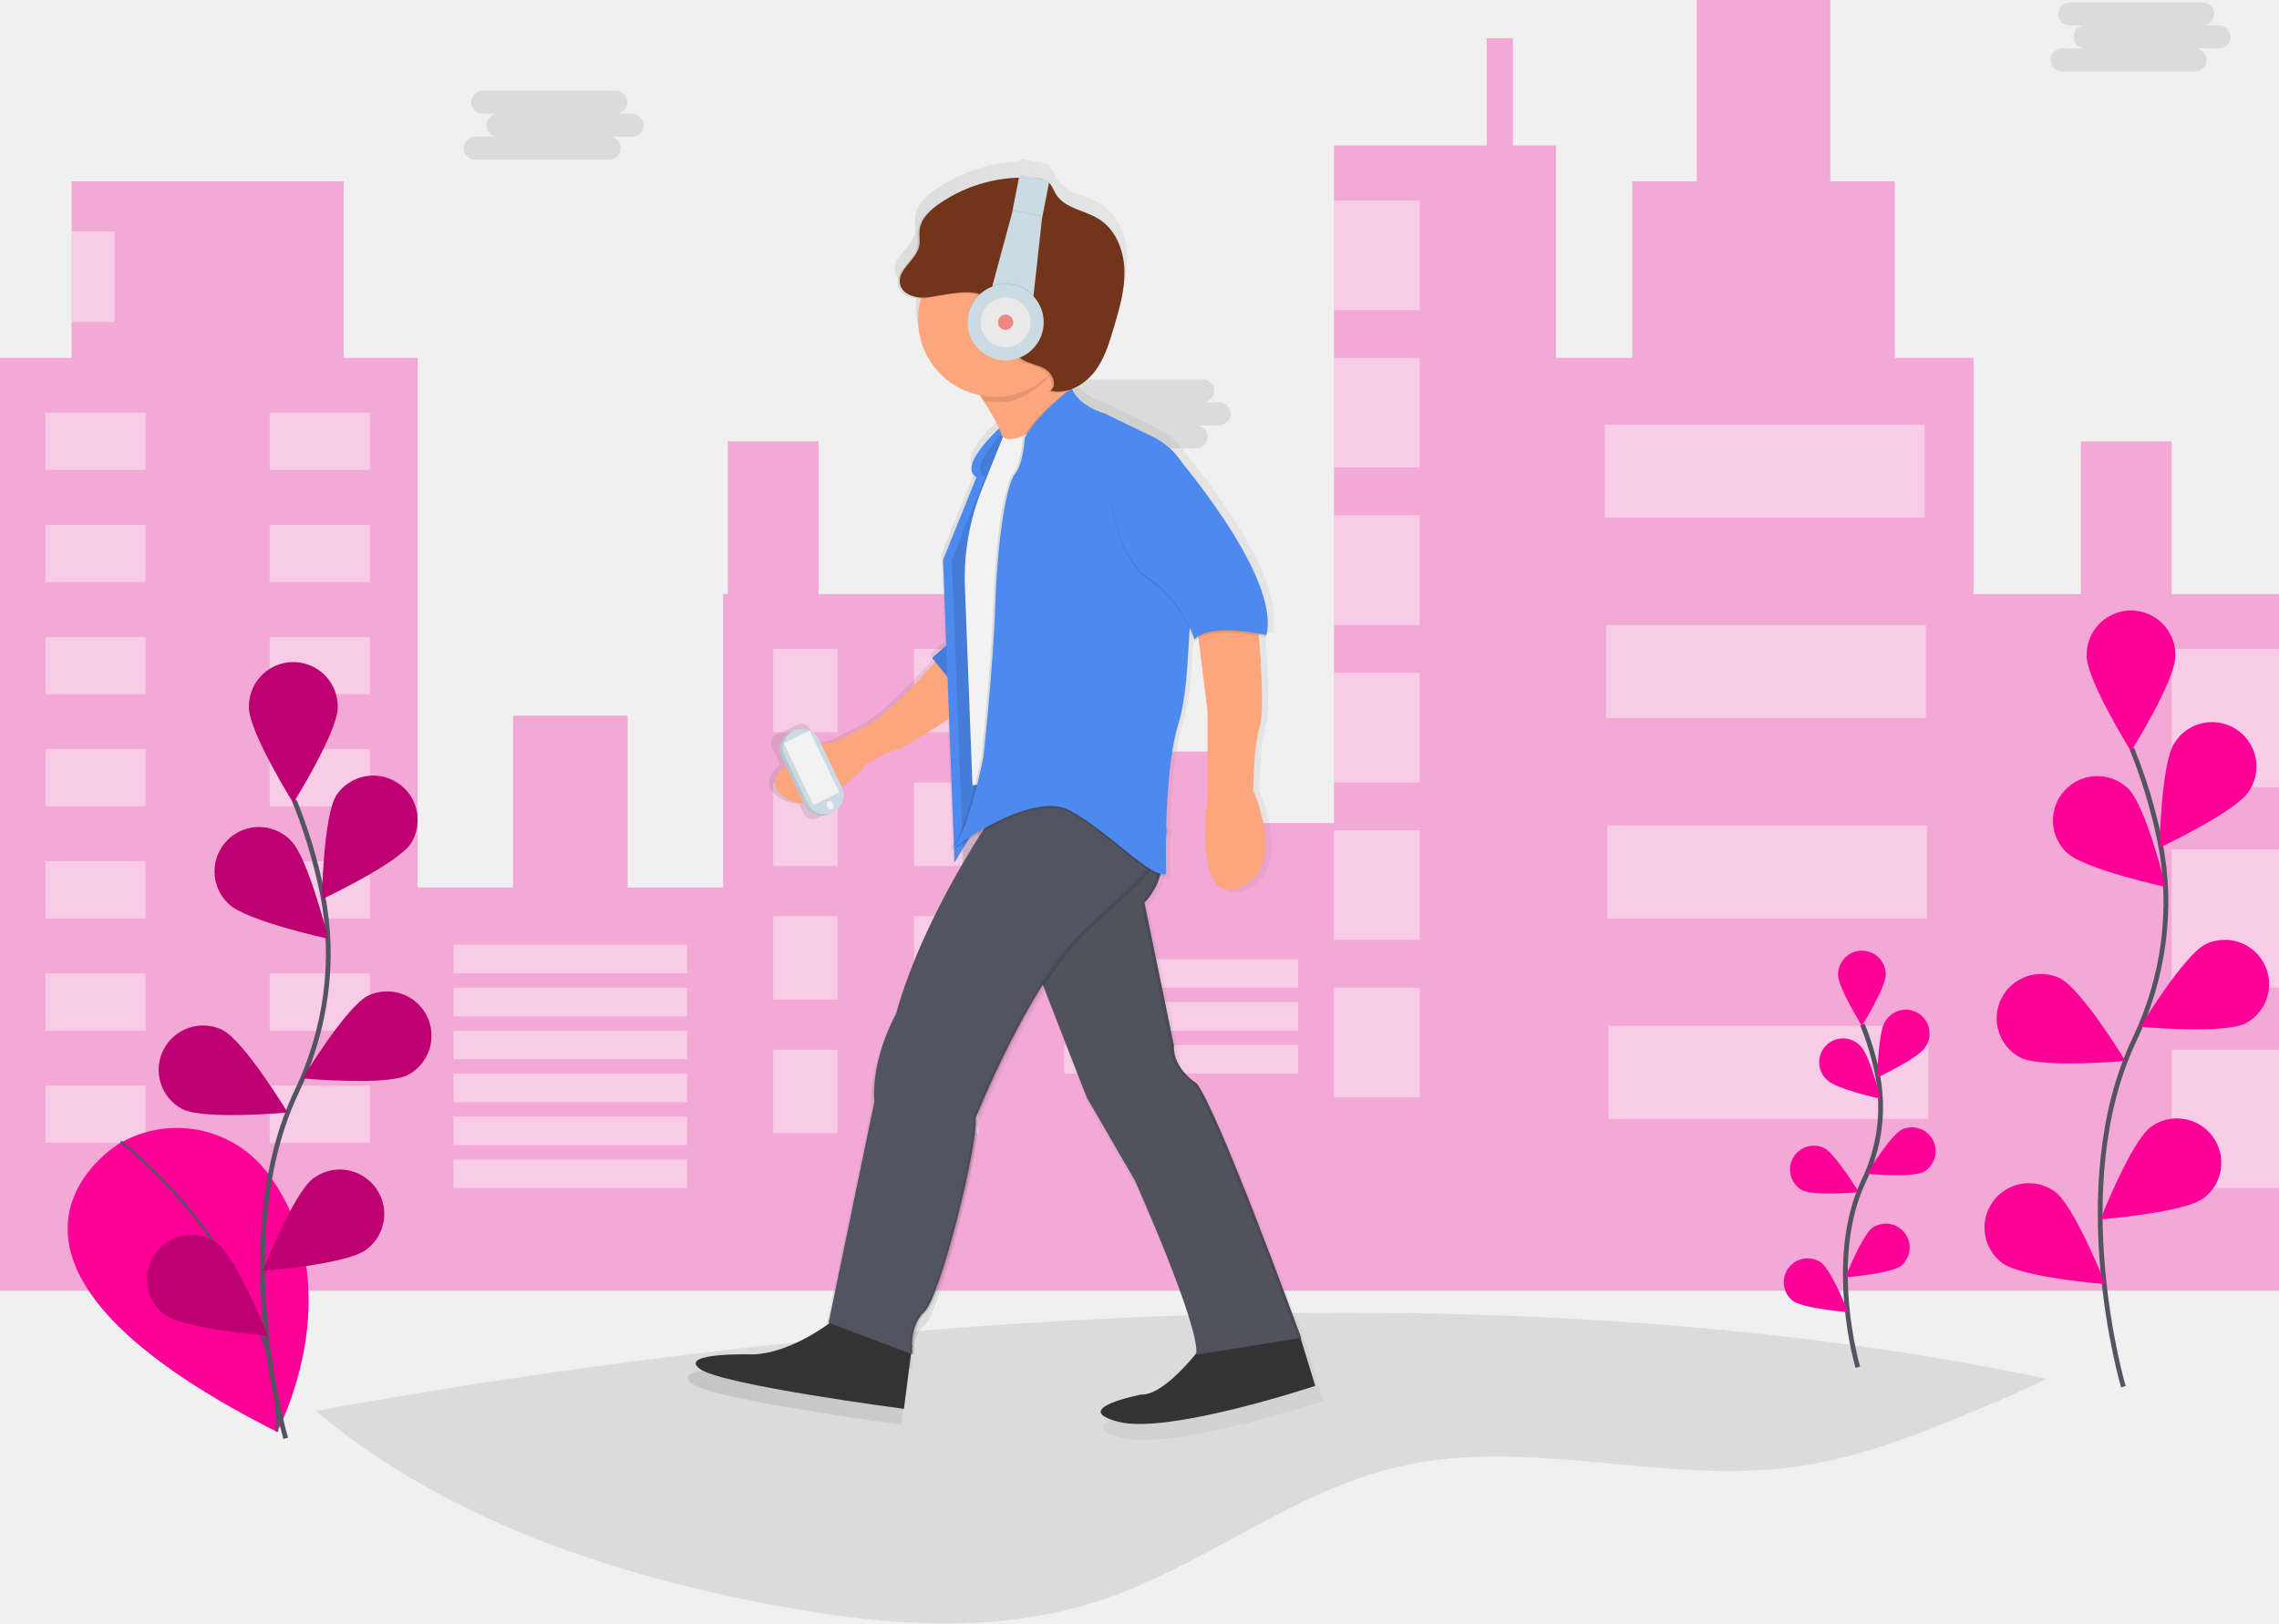
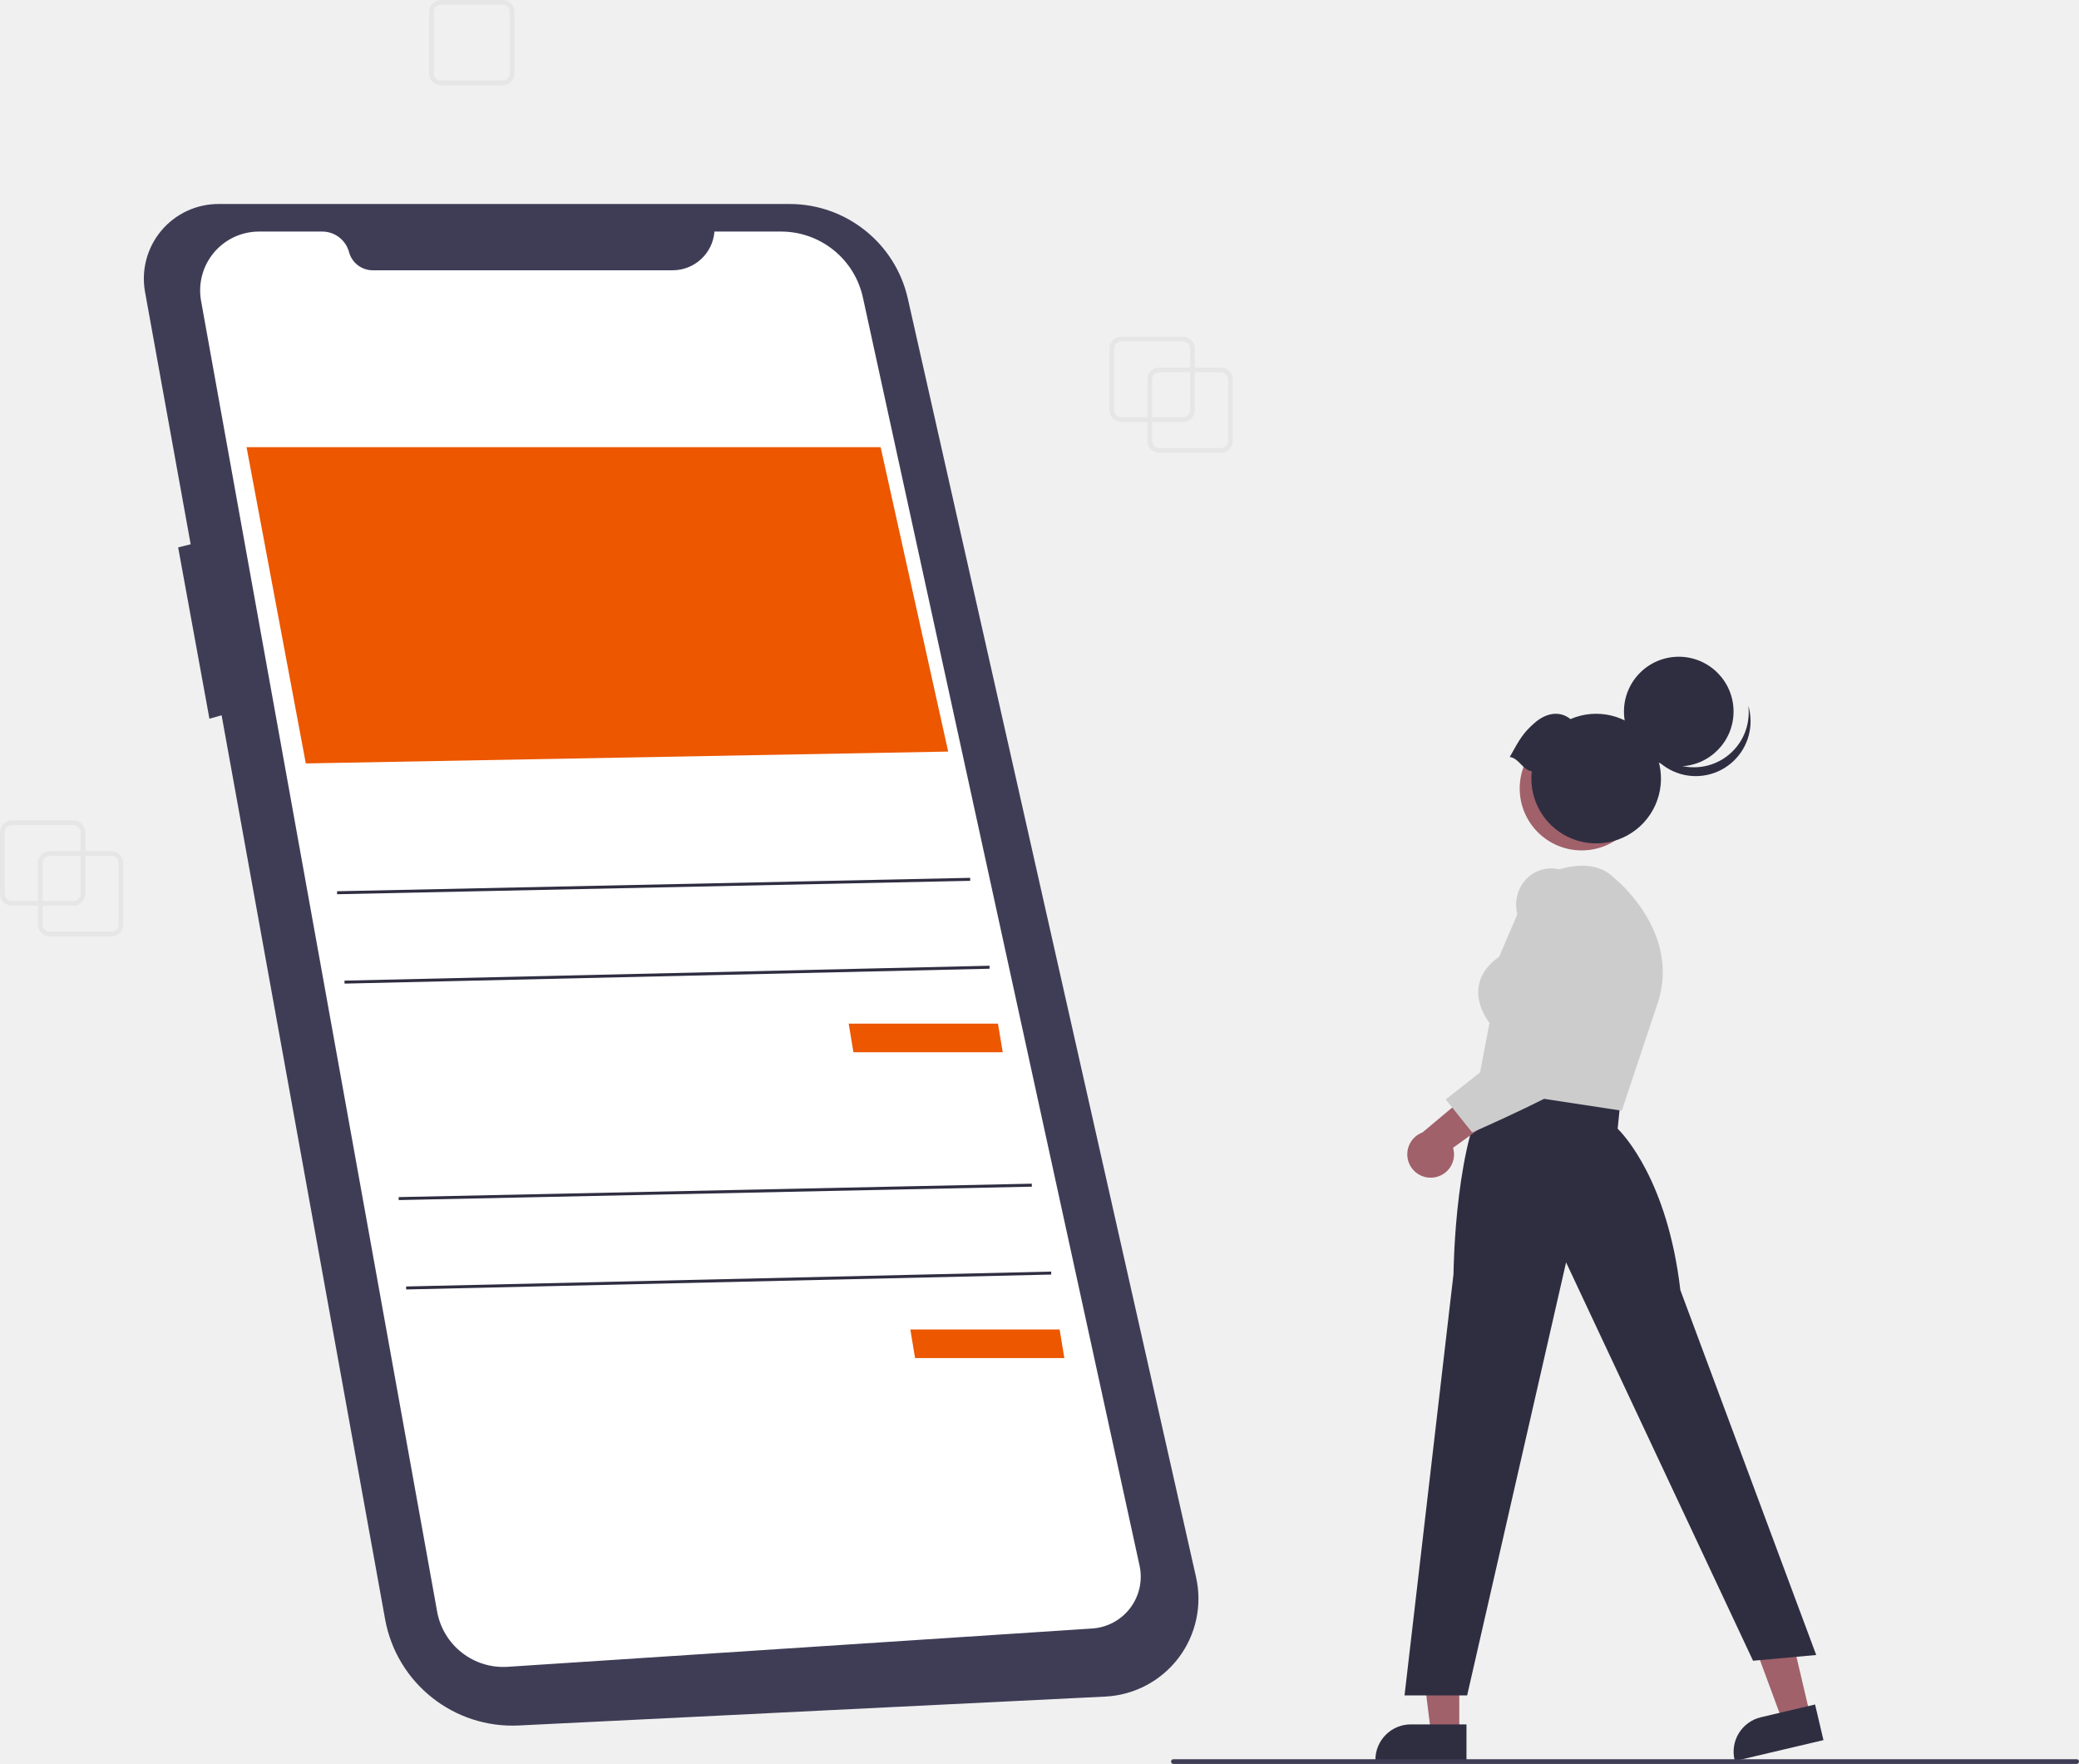
- <svg xmlns="http://www.w3.org/2000/svg" xmlns:xlink="http://www.w3.org/1999/xlink" id="a1e1094a-0c8c-49ef-9e46-7b691cb0c375" data-name="Layer 1" width="955" height="680.5" viewBox="0 0 955 680.5">
-   <defs>
-     <linearGradient id="24f03e8c-5c7e-4fae-8483-b5d808403054" x1="410.65" y1="444.9" x2="677" y2="444.9" gradientUnits="userSpaceOnUse">
-       <stop offset="0" stop-color="gray" stop-opacity="0.25" />
-       <stop offset="0.54" stop-color="gray" stop-opacity="0.12" />
-       <stop offset="1" stop-color="gray" stop-opacity="0.1" />
-     </linearGradient>
-     <linearGradient id="00c9c3cb-352a-4ad1-9ec3-c89fe8d1d33c" x1="518.88" y1="466.38" x2="520.07" y2="466.38" xlink:href="#24f03e8c-5c7e-4fae-8483-b5d808403054" />
-     <linearGradient id="120917fe-dde0-4ef5-b791-4b8cdc7eaea0" x1="519.81" y1="467.31" x2="521.01" y2="467.31" xlink:href="#24f03e8c-5c7e-4fae-8483-b5d808403054" />
-     <linearGradient id="d6588c0b-28b1-4044-81f0-862b52dadcf0" x1="519.81" y1="466.38" x2="521.01" y2="466.38" xlink:href="#24f03e8c-5c7e-4fae-8483-b5d808403054" />
-   </defs>
-   <path d="M-10.73,747.34" transform="translate(-122.5 -109.75)" fill="none" stroke="#535461" stroke-miterlimit="10" stroke-width="2" />
-   <path d="M980.07,687.7c-7.12,3.67-14.58,6.84-21.94,10-27.19,11.48-54.79,23.06-84,27C819.27,732,762.66,712,708.76,724.48c-45.15,10.42-82.49,42.35-126.6,56.57-20.51,6.61-41.85,9.2-63.38,9.2H516q-4-.05-7.94-.2c-21.83-.82-43.75-4.05-65.15-8.18-67.57-13-136.34-36.83-188-80.7C405.33,673.69,715.18,631.51,980.07,687.7Z" transform="translate(-122.5 -109.75)" fill="#252223" opacity="0.1" />
-   <polygon points="910 249 910 185 872 185 872 249 827 249 827 150 794 150 794 76 767 76 767 0 711 0 711 76 684 76 684 150 652 150 652 61 634 61 634 16 623 16 623 61 559 61 559 345 510 345 510 315 480 315 480 345 431 345 431 249 343 249 343 185 305 185 305 249 303 249 303 372 263 372 263 300 215 300 215 372 175 372 175 150 144 150 144 76 30 76 30 150 0 150 0 541 175 541 303 541 431 541 559 541 652 541 827 541 955 541 955 249 910 249" fill="#fc0097" opacity="0.3" />
-   <rect x="19" y="173" width="42" height="24" fill="#fff" opacity="0.4" />
-   <rect x="235.5" y="282.75" width="42" height="24" transform="translate(390.5 479.75) rotate(-180)" fill="#fff" opacity="0.4" />
-   <rect x="19" y="220" width="42" height="24" fill="#fff" opacity="0.4" />
-   <rect x="235.5" y="329.75" width="42" height="24" transform="translate(390.5 573.75) rotate(-180)" fill="#fff" opacity="0.4" />
-   <rect x="19" y="267" width="42" height="24" fill="#fff" opacity="0.4" />
-   <rect x="235.5" y="376.75" width="42" height="24" transform="translate(390.5 667.75) rotate(-180)" fill="#fff" opacity="0.4" />
-   <rect x="19" y="314" width="42" height="24" fill="#fff" opacity="0.4" />
-   <rect x="235.5" y="423.75" width="42" height="24" transform="translate(390.5 761.75) rotate(-180)" fill="#fff" opacity="0.4" />
-   <rect x="19" y="361" width="42" height="24" fill="#fff" opacity="0.4" />
-   <rect x="235.5" y="470.75" width="42" height="24" transform="translate(390.5 855.75) rotate(-180)" fill="#fff" opacity="0.4" />
-   <rect x="19" y="408" width="42" height="24" fill="#fff" opacity="0.4" />
-   <rect x="235.5" y="517.75" width="42" height="24" transform="translate(390.5 949.75) rotate(-180)" fill="#fff" opacity="0.4" />
-   <rect x="19" y="455" width="42" height="24" fill="#fff" opacity="0.4" />
-   <rect x="235.5" y="564.75" width="42" height="24" transform="translate(390.5 1043.75) rotate(-180)" fill="#fff" opacity="0.4" />
-   <rect x="190" y="396" width="98" height="12" fill="#fff" opacity="0.4" />
-   <rect x="190" y="414" width="98" height="12" fill="#fff" opacity="0.4" />
-   <rect x="190" y="432" width="98" height="12" fill="#fff" opacity="0.4" />
-   <rect x="446" y="402" width="98" height="12" fill="#fff" opacity="0.4" />
-   <rect x="446" y="420" width="98" height="12" fill="#fff" opacity="0.4" />
-   <rect x="446" y="438" width="98" height="12" fill="#fff" opacity="0.4" />
-   <rect x="190" y="450" width="98" height="12" fill="#fff" opacity="0.4" />
-   <rect x="190" y="468" width="98" height="12" fill="#fff" opacity="0.4" />
-   <rect x="190" y="486" width="98" height="12" fill="#fff" opacity="0.4" />
-   <rect x="324" y="272" width="27" height="35" fill="#fff" opacity="0.4" />
-   <rect x="505.5" y="381.75" width="27" height="35" transform="translate(915.5 688.75) rotate(-180)" fill="#fff" opacity="0.4" />
-   <rect x="324" y="328" width="27" height="35" fill="#fff" opacity="0.4" />
-   <rect x="505.5" y="437.75" width="27" height="35" transform="translate(915.5 800.75) rotate(-180)" fill="#fff" opacity="0.4" />
-   <rect x="324" y="384" width="27" height="35" fill="#fff" opacity="0.4" />
-   <rect x="505.5" y="493.75" width="27" height="35" transform="translate(915.5 912.75) rotate(-180)" fill="#fff" opacity="0.4" />
-   <rect x="324" y="440" width="27" height="35" fill="#fff" opacity="0.4" />
-   <rect x="505.5" y="549.75" width="27" height="35" transform="translate(915.5 1024.75) rotate(-180)" fill="#fff" opacity="0.4" />
-   <rect x="559" y="84" width="36" height="46" fill="#fff" opacity="0.4" />
-   <rect x="559" y="150" width="36" height="46" fill="#fff" opacity="0.4" />
-   <rect x="559" y="216" width="36" height="46" fill="#fff" opacity="0.4" />
-   <rect x="559" y="282" width="36" height="46" fill="#fff" opacity="0.4" />
-   <rect x="559" y="348" width="36" height="46" fill="#fff" opacity="0.4" />
-   <rect x="559" y="414" width="36" height="46" fill="#fff" opacity="0.4" />
-   <rect x="672.5" y="178" width="134" height="39" fill="#fff" opacity="0.4" />
-   <rect x="673" y="262" width="134" height="39" fill="#fff" opacity="0.4" />
-   <rect x="673.5" y="346" width="134" height="39" fill="#fff" opacity="0.4" />
-   <rect x="674" y="430" width="134" height="39" fill="#fff" opacity="0.4" />
-   <rect x="30" y="97" width="18" height="38" fill="#fff" opacity="0.4" />
-   <rect x="910" y="272" width="45" height="58" fill="#fff" opacity="0.4" />
-   <rect x="910" y="356" width="45" height="58" fill="#fff" opacity="0.4" />
-   <rect x="910" y="440" width="45" height="58" fill="#fff" opacity="0.4" />
-   <path d="M172.17,589.3S93.44,636.8,238.57,709.93c0,0,32-59.36-3.38-107.76a47.66,47.66,0,0,0-61.83-13.55Z" transform="translate(-122.5 -109.75)" fill="#fc0097" />
-   <path d="M173.08,588.3s67.37,51.55,65.49,121.63" transform="translate(-122.5 -109.75)" fill="none" stroke="#535461" stroke-miterlimit="10" />
-   <path d="M242.23,712.63s-24.67-83.76,4.63-145.41c12.3-25.87,16.38-54.92,10.7-83a222.5,222.5,0,0,0-11.75-39" transform="translate(-122.5 -109.75)" fill="none" stroke="#535461" stroke-miterlimit="10" stroke-width="2" />
-   <path d="M264,406.31c0,10.27-18.59,40-18.59,40s-18.59-29.77-18.59-40a18.59,18.59,0,1,1,37.17,0Z" transform="translate(-122.5 -109.75)" fill="#fc0097" />
-   <path d="M294.76,463.17c-5.58,8.62-37.36,23.5-37.36,23.5s.58-35.09,6.16-43.71a18.59,18.59,0,0,1,31.2,20.2Z" transform="translate(-122.5 -109.75)" fill="#fc0097" />
-   <path d="M293.41,560.34c-9.17,4.62-44.11,1.43-44.11,1.43s18.21-30,27.38-34.62a18.59,18.59,0,0,1,16.74,33.19Z" transform="translate(-122.5 -109.75)" fill="#fc0097" />
-   <path d="M275.84,633.63c-8.25,6.1-43.24,8.86-43.24,8.86s12.88-32.64,21.13-38.75a18.59,18.59,0,1,1,22.11,29.89Z" transform="translate(-122.5 -109.75)" fill="#fc0097" />
-   <path d="M218.37,488.66c7.36,7.15,41.67,14.56,41.67,14.56s-8.4-34.07-15.76-41.23a18.59,18.59,0,1,0-25.9,26.66Z" transform="translate(-122.5 -109.75)" fill="#fc0097" />
-   <path d="M198.91,574.63c9.17,4.62,44.11,1.43,44.11,1.43s-18.21-30-27.38-34.62a18.59,18.59,0,0,0-16.74,33.19Z" transform="translate(-122.5 -109.75)" fill="#fc0097" />
-   <path d="M191.46,660.79c8.25,6.1,43.24,8.86,43.24,8.86S221.82,637,213.56,630.9a18.59,18.59,0,0,0-22.11,29.89Z" transform="translate(-122.5 -109.75)" fill="#fc0097" />
-   <path d="M264,406.31c0,10.27-18.59,40-18.59,40s-18.59-29.77-18.59-40a18.59,18.59,0,1,1,37.17,0Z" transform="translate(-122.5 -109.75)" opacity="0.25" />
-   <path d="M294.76,463.17c-5.58,8.62-37.36,23.5-37.36,23.5s.58-35.09,6.16-43.71a18.59,18.59,0,0,1,31.2,20.2Z" transform="translate(-122.5 -109.75)" opacity="0.25" />
-   <path d="M293.41,560.34c-9.17,4.62-44.11,1.43-44.11,1.43s18.21-30,27.38-34.62a18.59,18.59,0,0,1,16.74,33.19Z" transform="translate(-122.5 -109.75)" opacity="0.25" />
-   <path d="M275.84,633.63c-8.25,6.1-43.24,8.86-43.24,8.86s12.88-32.64,21.13-38.75a18.59,18.59,0,1,1,22.11,29.89Z" transform="translate(-122.5 -109.75)" opacity="0.25" />
-   <path d="M218.37,488.66c7.36,7.15,41.67,14.56,41.67,14.56s-8.4-34.07-15.76-41.23a18.59,18.59,0,1,0-25.9,26.66Z" transform="translate(-122.5 -109.75)" opacity="0.25" />
-   <path d="M198.91,574.63c9.17,4.62,44.11,1.43,44.11,1.43s-18.21-30-27.38-34.62a18.59,18.59,0,0,0-16.74,33.19Z" transform="translate(-122.5 -109.75)" opacity="0.25" />
-   <path d="M191.46,660.79c8.25,6.1,43.24,8.86,43.24,8.86S221.82,637,213.56,630.9a18.59,18.59,0,0,0-22.11,29.89Z" transform="translate(-122.5 -109.75)" opacity="0.25" />
-   <path d="M1012.28,691s-24.67-83.76,4.63-145.41c12.3-25.87,16.38-54.92,10.7-83a222.5,222.5,0,0,0-11.75-39" transform="translate(-122.5 -109.75)" fill="none" stroke="#535461" stroke-miterlimit="10" stroke-width="2" />
-   <path d="M1034.09,384.68c0,10.27-18.59,40-18.59,40s-18.59-29.77-18.59-40a18.59,18.59,0,1,1,37.17,0Z" transform="translate(-122.5 -109.75)" fill="#fc0097" />
-   <path d="M1064.81,441.54c-5.58,8.62-37.36,23.5-37.36,23.5s.58-35.09,6.16-43.71a18.59,18.59,0,1,1,31.2,20.2Z" transform="translate(-122.5 -109.75)" fill="#fc0097" />
-   <path d="M1063.47,538.71c-9.17,4.62-44.11,1.43-44.11,1.43s18.21-30,27.38-34.62a18.59,18.59,0,0,1,16.74,33.19Z" transform="translate(-122.5 -109.75)" fill="#fc0097" />
-   <path d="M1045.9,612c-8.25,6.1-43.24,8.86-43.24,8.86s12.88-32.64,21.13-38.75A18.59,18.59,0,0,1,1045.9,612Z" transform="translate(-122.5 -109.75)" fill="#fc0097" />
-   <path d="M988.42,467c7.36,7.15,41.67,14.56,41.67,14.56s-8.4-34.07-15.76-41.23A18.59,18.59,0,0,0,988.42,467Z" transform="translate(-122.5 -109.75)" fill="#fc0097" />
-   <path d="M969,553c9.17,4.62,44.11,1.43,44.11,1.43s-18.21-30-27.38-34.62A18.59,18.59,0,0,0,969,553Z" transform="translate(-122.5 -109.75)" fill="#fc0097" />
-   <path d="M961.51,639.16c8.25,6.1,43.24,8.86,43.24,8.86s-12.88-32.64-21.13-38.75a18.59,18.59,0,0,0-22.11,29.89Z" transform="translate(-122.5 -109.75)" fill="#fc0097" />
-   <path d="M901,682.85s-13.26-45,2.49-78.14a71.09,71.09,0,0,0,5.75-44.6,119.57,119.57,0,0,0-6.31-20.93" transform="translate(-122.5 -109.75)" fill="none" stroke="#535461" stroke-miterlimit="10" stroke-width="2" />
-   <path d="M912.72,518.23c0,5.52-10,21.51-10,21.51s-10-16-10-21.51a10,10,0,0,1,20,0Z" transform="translate(-122.5 -109.75)" fill="#fc0097" />
-   <path d="M929.23,548.79c-3,4.63-20.08,12.63-20.08,12.63s.31-18.86,3.31-23.49a10,10,0,1,1,16.77,10.86Z" transform="translate(-122.5 -109.75)" fill="#fc0097" />
-   <path d="M928.51,601c-4.93,2.48-23.71.77-23.71.77s9.79-16.12,14.71-18.6a10,10,0,0,1,9,17.84Z" transform="translate(-122.5 -109.75)" fill="#fc0097" />
-   <path d="M919.06,640.39c-4.44,3.28-23.24,4.76-23.24,4.76s6.92-17.54,11.36-20.82a10,10,0,0,1,11.88,16.06Z" transform="translate(-122.5 -109.75)" fill="#fc0097" />
-   <path d="M888.18,562.49c4,3.84,22.39,7.83,22.39,7.83s-4.51-18.31-8.47-22.15a10,10,0,1,0-13.92,14.33Z" transform="translate(-122.5 -109.75)" fill="#fc0097" />
-   <path d="M877.72,608.69c4.93,2.48,23.71.77,23.71.77s-9.79-16.12-14.71-18.6a10,10,0,0,0-9,17.84Z" transform="translate(-122.5 -109.75)" fill="#fc0097" />
-   <path d="M873.72,655c4.44,3.28,23.24,4.76,23.24,4.76S890,642.21,885.6,638.93A10,10,0,0,0,873.72,655Z" transform="translate(-122.5 -109.75)" fill="#fc0097" />
-   <path d="M387.18,157.43H380.3a4.82,4.82,0,1,0,0-9.63H324.57a4.82,4.82,0,0,0,0,9.63h6.88a4.82,4.82,0,1,0,0,9.63h-9.63a4.82,4.82,0,1,0,0,9.63h55.73a4.82,4.82,0,1,0,0-9.63h9.63a4.82,4.82,0,1,0,0-9.63Z" transform="translate(-122.5 -109.75)" fill="#252223" opacity="0.1" />
-   <path d="M633.18,278.43H626.3a4.82,4.82,0,1,0,0-9.63H570.57a4.82,4.82,0,0,0,0,9.63h6.88a4.82,4.82,0,1,0,0,9.63h-9.63a4.82,4.82,0,1,0,0,9.63h55.73a4.82,4.82,0,1,0,0-9.63h9.63a4.82,4.82,0,1,0,0-9.63Z" transform="translate(-122.5 -109.75)" fill="#252223" opacity="0.1" />
-   <path d="M1052.18,120.43h-6.88a4.82,4.82,0,1,0,0-9.63H989.57a4.82,4.82,0,0,0,0,9.63h6.88a4.82,4.82,0,1,0,0,9.63h-9.63a4.82,4.82,0,1,0,0,9.63h55.73a4.82,4.82,0,0,0,0-9.63h9.63a4.82,4.82,0,1,0,0-9.63Z" transform="translate(-122.5 -109.75)" fill="#252223" opacity="0.1" />
-   <path d="M670.7,676.43l.22,0S635.83,580,626,566.93c0,0-10.29-6.08-9.82-16.37l-12.63-61.28s.19-.19.51-.54l.27-.3.31-.36a29.35,29.35,0,0,0,4.19-6.59l.2-.46a25.27,25.27,0,0,0,1.18-3.31,3.49,3.49,0,0,0,2.69-.14s0-.33,0-.92h0s-.12-3.63-.13-9.31c0-1.58,0-3.3,0-5.13.39-1.41.72-2.89,1-4.47l-.51-.24,0-.23-.43-.2c.35-13.45,1.49-30.64,4.78-42.35q.17-.62.36-1.23c3.89-12.79,4-28.4,5-41.6a42.42,42.42,0,0,1,2,5.11,7.81,7.81,0,0,1,1.69-1.43l3.92,31.37v37s-6.55,47.72,14,38.83,5.61-41.64,5.61-41.64,0-18.24,2.81-27.6c1.85-6.16.66-26.08-.38-39,2,.35,3.18.63,3.18.63a21.88,21.88,0,0,0,.61-5.73c.43-21.57-26.17-56.32-37-69.58a31.09,31.09,0,0,0-12.49-11l-20.81-10.08s-9.83-2.4-13.66-10c0-.13-.07-.26-.1-.39q.65-.29,1.28-.63a23.06,23.06,0,0,0,8.14-6.54c4.43-5.63,6.55-12.68,8.57-19.55,2.38-8.08,4.78-16.33,4.46-24.75s-3.86-17.17-11-21.64c-6.1-3.82-14.61-4.54-18.4-10.66-1-1.65-1.64-3.61-3-4.94a1.14,1.14,0,0,0-.92-1.18L551,176.44a1.14,1.14,0,0,0-1.34.9l0,.15a63.38,63.38,0,0,0-26.93,6.84,61.28,61.28,0,0,0-8.52,5c-3.85,2.72-7.64,6.33-8.19,11-.27,2.33.29,4.72-.18,7-1.27,6.11-9.46,10.09-8.26,16.22.81,4.16,5.52,5.95,9.93,6a33.22,33.22,0,0,0,25.25,41.48,95.94,95.94,0,0,1,8.4,14.3c-5.39,5.12-16.68,17-9.76,21L517,341.91l1.4,36.67L512.33,384l1.33,1.66c-6.8,7.92-22.54,25.23-34.05,29.84a35.58,35.58,0,0,0-4.8,2.36,19.37,19.37,0,0,1-6.89,2.7,19,19,0,0,0-3.16.62l-2.75-5.7a4.1,4.1,0,0,0-5.48-1.91l-1.69.81h0l-4,1.93-1.67.81h0l-1.26.61A4.1,4.1,0,0,0,446,423.2l3.33,6.9c-4.73,4.17-7.05,9.15-.6,13.79a14,14,0,0,0,8.55,2.7l2,4.19a4.1,4.1,0,0,0,5.48,1.91l2.93-1.42,5.68-2.74a4.1,4.1,0,0,0,1.91-5.48l-1.66-3.45a67.68,67.68,0,0,0,10.16-9.75s8.54-5.35,13.57-6.55c3.33-.79,15-8.46,22.24-13.32l2.06,54a11.46,11.46,0,0,1-1.58,1.94l1.61-1.14,0,.4a8.91,8.91,0,0,1-.69.74l.7-.5,0,.65a9,9,0,0,1-.73.78l.74-.52L522,472l3.52-5.84.22,5.84.82-1.36c-9.88,16.79-22.75,41.51-29.63,66.38,0,0-10.76,18.71-9.36,37.89l-19.65,95,.38.14c-6.4,4.62-19.89,13.09-33.12,13.43,0,0-31.81-.94-22.92,6.08s87.95,17.31,87.95,17.31l3-23.65.7.26s0-.13,0-.37l1,.37S503,671.72,510,665.17s23.39-73,22-83.27c0,0,12.56-31.39,28.28-56.42L578.76,573l20.58,35.55s27.38,60.88,26.5,74.44c-5.75,7-16,18-23.69,17.71,0,0-31.34,6.08-9.82,11.7S677,697,677,697Zm-137-217.66.19-.11c-1,1.51-2,3.18-3.14,5Z" transform="translate(-122.5 -109.75)" fill="url(#24f03e8c-5c7e-4fae-8483-b5d808403054)" />
-   <path d="M520.07,465.94c-.77.56-1.19.87-1.19.87A5.07,5.07,0,0,0,520.07,465.94Z" transform="translate(-122.5 -109.75)" fill="url(#00c9c3cb-352a-4ad1-9ec3-c89fe8d1d33c)" />
-   <path d="M521,466.88c-.77.56-1.19.87-1.19.87A5.07,5.07,0,0,0,521,466.88Z" transform="translate(-122.5 -109.75)" fill="url(#120917fe-dde0-4ef5-b791-4b8cdc7eaea0)" />
-   <path d="M521,465.94c-.77.56-1.19.87-1.19.87A5.07,5.07,0,0,0,521,465.94Z" transform="translate(-122.5 -109.75)" fill="url(#d6588c0b-28b1-4044-81f0-862b52dadcf0)" />
-   <path d="M628.05,671.5s-16.42,23.26-27.37,22.8c0,0-30.56,5.93-9.58,11.4s82.55-15.05,82.55-15.05l-7.32-23.85Z" transform="translate(-122.5 -109.75)" fill="#333" />
-   <path d="M554.62,510l23.26,59.75L598,604.46s27.59,61.34,25.77,73.2l44-7.07s-34.21-94-43.78-106.72c0,0-10-5.93-9.58-16l-12.31-59.75s12-11.56,5.28-26q-.51-1.11-1.18-2.24C597,444.37,562.38,453,562.38,453Z" transform="translate(-122.5 -109.75)" fill="#535461" />
-   <path d="M554.62,510l23.26,59.75L598,604.46s27.59,61.34,25.77,73.2l44-7.07s-34.21-94-43.78-106.72c0,0-10-5.93-9.58-16l-12.31-59.75s12-11.56,5.28-26q-.51-1.11-1.18-2.24C597,444.37,562.38,453,562.38,453Z" transform="translate(-122.5 -109.75)" opacity="0.03" />
-   <g opacity="0.1">
-     <path d="M623.95,563.87s-10-5.93-9.58-16l-12.31-59.75s12-11.56,5.28-26q-.51-1.11-1.18-2.24c-4.42-7.52-14.86-9.36-24.43-9.25,9.18.08,18.84,2.09,23.06,9.25q.67,1.13,1.18,2.24c6.69,14.48-5.28,26-5.28,26L613,547.9c-.46,10,9.58,16,9.58,16,9.58,12.77,43.78,106.72,43.78,106.72l-42.62,6.85c0,.07,0,.15,0,.22l44-7.07S633.53,576.64,623.95,563.87Z" transform="translate(-122.5 -109.75)" />
-   </g>
-   <path d="M473.9,661.47s-18.24,15.51-36,16c0,0-31-.91-22.35,5.93s85.74,16.88,85.74,16.88l3.43-26.69Z" transform="translate(-122.5 -109.75)" fill="#333" />
-   <g opacity="0.1">
-     <path d="M540.94,449.39s-30.1,42.42-42,85.29c0,0-10.49,18.24-9.12,36.94L470.7,664.21l35.12,13.23s-1.82-11.4,5-17.79,22.8-71.15,21.44-81.18c0,0,21.89-54.73,43.78-76.17s32.79-26.38,36-44.89C612.06,457.41,560.55,432.51,540.94,449.39Z" transform="translate(-122.5 -109.75)" />
-   </g>
-   <path d="M540,449.39s-30.1,42.42-42,85.29c0,0-10.49,18.24-9.12,36.94l-19.16,92.59,35.12,13.23s-1.82-11.4,5-17.79,22.8-71.15,21.44-81.18c0,0,21.89-54.73,43.78-76.17s32.79-26.38,36-44.89C611.15,457.41,559.64,432.51,540,449.39Z" transform="translate(-122.5 -109.75)" fill="#535461" />
-   <g opacity="0.1">
-     <path d="M559.47,443.07c22.61.27,50.77,13.88,50.77,13.88-3.22,18.51-14.11,23.45-36,44.89S530.45,578,530.45,578c1.37,10-14.59,74.8-21.44,81.18-6,5.56-5.34,14.91-5.09,17.25l1.44.54s-1.82-11.4,5-17.79S533.19,588,531.82,578c0,0,21.89-54.73,43.78-76.17s32.79-26.38,36-44.89C611.61,457,582.29,442.79,559.47,443.07Z" transform="translate(-122.5 -109.75)" />
-   </g>
-   <path d="M517.68,383.26s-21.77,27.11-36.46,33a34.69,34.69,0,0,0-4.68,2.3,18.89,18.89,0,0,1-6.72,2.63,16.47,16.47,0,0,0-5.09,1.34c-7.64,3.52-25.26,13-13.63,21.4,14.59,10.49,34.21-13.68,34.21-13.68s8.33-5.22,13.23-6.39S525.89,407,525.89,407Z" transform="translate(-122.5 -109.75)" fill="#fda57d" />
-   <polygon points="399.28 268.03 390.62 275.79 403.39 291.75 399.28 268.03" fill="#4d8af0" />
-   <g opacity="0.1">
-     <polygon points="399.28 268.03 390.62 275.79 403.39 291.75 399.28 268.03" />
-   </g>
-   <path d="M543.74,287s-20.76,17.79-12.07,22.8l-14,34.66,4.83,126.79,19.79-32.84-13.52-71.15s-3.86-42.42,7.24-52.45l10.62-21Z" transform="translate(-122.5 -109.75)" fill="#4d8af0" />
-   <g opacity="0.1">
-     <path d="M547.39,287s-20.76,17.79-12.07,22.8l-14,34.66,4.83,126.79,19.79-32.84-13.52-71.15s-3.86-42.42,7.24-52.45l10.62-21Z" transform="translate(-122.5 -109.75)" />
-   </g>
-   <path d="M527.71,268.32s16.88,20.52,16.42,32.38,31.93-20.52,31.93-20.52-12.31-15.05-9.12-31S527.71,268.32,527.71,268.32Z" transform="translate(-122.5 -109.75)" fill="#fda57d" />
-   <path d="M623.95,371.4l4.56,36.49v36s-6.39,46.52,13.68,37.86,5.47-40.59,5.47-40.59,0-17.79,2.74-26.91S649,365,649,365Z" transform="translate(-122.5 -109.75)" fill="#fda57d" />
-   <path d="M561.46,285.2s-12.31,11.86-18.7,7.75L534,314.72a100,100,0,0,0-7.12,41.94L530,438.9l13.68-1.82,4.56-78,6.84-47.43Z" transform="translate(-122.5 -109.75)" fill="#f2f2f2" />
-   <g opacity="0.1">
-     <path d="M571.73,272.66S555.53,283.83,551,293.41c0,0-.46,10.49-4.1,15.05s-7.3,27.37-8.21,54.73-5,63.85-5,63.85-6.84,35.57-14.14,39.22c0,0,33.75-25.54,50.17-16.88s35.12,29.65,40.59,26.45c0,0-1.32-40,4.67-61.29q.17-.61.35-1.19c6.39-21,2.28-49.71,9.58-62,0,0,0-22.29-4.21-38.94a30.09,30.09,0,0,0-16.1-19.65l-20.28-9.82S573.55,281.32,571.73,272.66Z" transform="translate(-122.5 -109.75)" />
-   </g>
-   <g opacity="0.1">
-     <path d="M571.73,272.66s-15.28,12.09-19.84,21.66c0,0-.46,10.49-4.1,15.05s-7.3,27.37-8.21,54.73-5,63.85-5,63.85-6.84,35.57-14.14,39.22c0,0,33.75-25.54,50.17-16.88s35.12,29.65,40.59,26.45c0,0-1.32-40,4.67-61.29q.17-.61.35-1.19c6.39-21,2.28-49.71,9.58-62,0,0,0-22.29-4.21-38.94a30.09,30.09,0,0,0-16.1-19.65l-20.28-9.82S573.55,281.32,571.73,272.66Z" transform="translate(-122.5 -109.75)" />
-   </g>
-   <path d="M571.5,272.43s-15.05,11.4-19.61,21c0,0-.46,10.49-4.1,15.05s-7.3,27.37-8.21,54.73-5,63.85-5,63.85-6.84,35.57-14.14,39.22c0,0,33.75-25.54,50.17-16.88S605.7,479,611.18,475.84c0,0-1.32-40,4.67-61.29q.17-.61.35-1.19c6.39-21,2.28-49.71,9.58-62,0,0,0-22.29-4.21-38.94a30.09,30.09,0,0,0-16.1-19.65l-20.28-9.82S574.92,280.41,571.5,272.43Z" transform="translate(-122.5 -109.75)" fill="#4d8af0" />
-   <g opacity="0.1">
-     <path d="M613.23,299.11s46.29,52.68,39.91,77.76c0,0-23.72-5.47-30.1,1.82,0,0-5-16.88-20.07-26.45S574,281.32,613.23,299.11Z" transform="translate(-122.5 -109.75)" />
-   </g>
-   <path d="M613.23,298.2s46.29,52.68,39.91,77.76c0,0-23.72-5.47-30.1,1.82,0,0-5-16.88-20.07-26.45S574,280.41,613.23,298.2Z" transform="translate(-122.5 -109.75)" fill="#4d8af0" />
-   <g opacity="0.1">
-     <path d="M568.08,259.43c-.72-3.68-.12-4,.68-8,3.19-16-39.22,19.16-39.22,19.16s2.36,2.87,5.29,7.09a32.52,32.52,0,0,0,6.57.67C553,278.36,562.35,268.57,568.08,259.43Z" transform="translate(-122.5 -109.75)" />
-   </g>
-   <circle cx="417.07" cy="133.94" r="32.38" fill="#fda57d" />
-   <g opacity="0.1">
-     <path d="M510.48,234.83c-4.77.64-10.85-1-11.77-5.67-1.16-6,6.82-9.85,8.06-15.81.46-2.24-.09-4.57.18-6.83.54-4.57,4.23-8.08,8-10.74a61.41,61.41,0,0,1,40.84-10.88,9.17,9.17,0,0,1,5.06,1.6c1.57,1.29,2.18,3.39,3.25,5.12,3.7,6,12,6.67,17.94,10.39,7,4.35,10.41,12.89,10.72,21.09s-2,16.25-4.35,24.13c-2,6.7-4,13.58-8.36,19.06s-11.49,9.32-18.28,7.67c3.11-2.24.85-7.44-2.52-9.27s-7.55-2.14-10.43-4.66-3.74-6.64-4.68-10.39c-1.18-4.73-2.9-9.53-6.35-13C531,229.89,518.79,233.71,510.48,234.83Z" transform="translate(-122.5 -109.75)" />
-   </g>
-   <path d="M511.39,234.38c-4.77.64-10.85-1-11.77-5.67-1.16-6,6.82-9.85,8.06-15.81.46-2.24-.09-4.57.18-6.83.54-4.57,4.23-8.08,8-10.74a61.41,61.41,0,0,1,40.84-10.88,9.17,9.17,0,0,1,5.06,1.6c1.57,1.29,2.18,3.39,3.25,5.12,3.7,6,12,6.67,17.94,10.39,7,4.35,10.41,12.89,10.72,21.09s-2,16.25-4.35,24.13c-2,6.7-4,13.58-8.36,19.06s-11.49,9.32-18.28,7.67c3.11-2.24.85-7.44-2.52-9.27s-7.55-2.14-10.43-4.66S546,252.94,545,249.19c-1.18-4.73-2.9-9.53-6.35-13C531.92,229.43,519.7,233.26,511.39,234.38Z" transform="translate(-122.5 -109.75)" fill="#72351c" />
-   <path d="M559.12,201.52l2.93-15a1.11,1.11,0,0,0-.88-1.31l-10.35-2a1.11,1.11,0,0,0-1.31.88l-2.93,15-10,37.08,18.35,3.58Z" transform="translate(-122.5 -109.75)" fill="#cbdae3" />
-   <g opacity="0.1">
-     <circle cx="421.4" cy="134.63" r="15.96" />
-   </g>
-   <circle cx="421.4" cy="135.08" r="15.96" fill="#cbdae3" />
-   <circle cx="421.4" cy="135.08" r="10.46" fill="#e9e9e9" />
-   <circle cx="421.4" cy="135.08" r="3.19" fill="#f48681" />
-   <rect x="546.68" y="198.95" width="12.77" height="0.46" transform="translate(-74.06 -212.08) rotate(11.05)" opacity="0.05" />
-   <rect x="454.15" y="414.9" width="15.51" height="37.86" rx="7.75" ry="7.75" transform="translate(-265.09 133.94) rotate(-25.74)" fill="#cbdae3" />
-   <g opacity="0.1">
-     <rect x="454.15" y="414.9" width="15.51" height="37.86" rx="7.75" ry="7.75" transform="translate(-265.09 133.94) rotate(-25.74)" />
-   </g>
-   <rect x="455.36" y="414.2" width="15.96" height="37.86" rx="7.98" ry="7.98" transform="translate(-264.64 134.5) rotate(-25.74)" fill="#cbdae3" />
-   <rect x="456.51" y="417.12" width="12.06" height="28.73" transform="translate(-264.01 133.99) rotate(-25.74)" fill="#f2f2f2" />
-   <ellipse cx="470.38" cy="447.2" rx="1.37" ry="1.82" transform="translate(-270.06 138.96) rotate(-25.74)" fill="#f2f2f2" />
+ <svg xmlns="http://www.w3.org/2000/svg" id="b142cff6-7277-4db1-8c84-b82a10fcabd4" data-name="Layer 1" width="876.972" height="744" viewBox="0 0 876.972 744">
+   <path d="M676.514,269h-26a5.006,5.006,0,0,1-5-5V238a5.006,5.006,0,0,1,5-5h26a5.006,5.006,0,0,1,5,5v26A5.006,5.006,0,0,1,676.514,269Zm-26-34a3.003,3.003,0,0,0-3,3v26a3.003,3.003,0,0,0,3,3h26a3.003,3.003,0,0,0,3-3V238a3.003,3.003,0,0,0-3-3Z" transform="translate(-161.5138 -78)" fill="#e6e6e6" />
+   <path d="M373.514,114h-26a5.006,5.006,0,0,1-5-5V83a5.006,5.006,0,0,1,5-5h26a5.006,5.006,0,0,1,5,5v26A5.006,5.006,0,0,1,373.514,114Zm-26-34a3.003,3.003,0,0,0-3,3v26a3.003,3.003,0,0,0,3,3h26a3.003,3.003,0,0,0,3-3V83a3.003,3.003,0,0,0-3-3Z" transform="translate(-161.5138 -78)" fill="#e6e6e6" />
+   <path d="M660.514,256h-26a5.006,5.006,0,0,1-5-5V225a5.006,5.006,0,0,1,5-5h26a5.006,5.006,0,0,1,5,5v26A5.006,5.006,0,0,1,660.514,256Zm-26-34a3.003,3.003,0,0,0-3,3v26a3.003,3.003,0,0,0,3,3h26a3.003,3.003,0,0,0,3-3V225a3.003,3.003,0,0,0-3-3Z" transform="translate(-161.5138 -78)" fill="#e6e6e6" />
+   <path d="M208.514,473h-26a5.006,5.006,0,0,1-5-5V442a5.006,5.006,0,0,1,5-5h26a5.006,5.006,0,0,1,5,5v26A5.006,5.006,0,0,1,208.514,473Zm-26-34a3.003,3.003,0,0,0-3,3v26a3.003,3.003,0,0,0,3,3h26a3.003,3.003,0,0,0,3-3V442a3.003,3.003,0,0,0-3-3Z" transform="translate(-161.5138 -78)" fill="#e6e6e6" />
+   <path d="M192.514,460h-26a5.006,5.006,0,0,1-5-5V429a5.006,5.006,0,0,1,5-5h26a5.006,5.006,0,0,1,5,5v26A5.006,5.006,0,0,1,192.514,460Zm-26-34a3.003,3.003,0,0,0-3,3v26a3.003,3.003,0,0,0,3,3h26a3.003,3.003,0,0,0,3-3V429a3.003,3.003,0,0,0-3-3Z" transform="translate(-161.5138 -78)" fill="#e6e6e6" />
+   <path d="M253.943,164.039H494.559a51.15,51.15,0,0,1,49.898,39.901L666.035,743.206a41.34,41.34,0,0,1-38.294,50.382L380.386,805.776A54.615,54.615,0,0,1,323.956,760.948l-68.967-381.268-5.131,1.466-13.196-72.265,5.281-1.32L222.693,201.136a31.493,31.493,0,0,1,31.25-37.097Z" transform="translate(-161.5138 -78)" fill="#3f3d56" />
+   <path d="M462.882,175.664h28.087a35.349,35.349,0,0,1,34.536,27.813L642.204,738.345a21.903,21.903,0,0,1-19.967,26.525l-246.554,16.159a28.367,28.367,0,0,1-29.773-23.277L246.33,204.914a24.846,24.846,0,0,1,24.452-29.25h26.645a11.726,11.726,0,0,1,11.323,8.677h0a10.352,10.352,0,0,0,9.996,7.661H445.239a17.695,17.695,0,0,0,17.643-16.338Z" transform="translate(-161.5138 -78)" fill="#fff" />
+   <polygon points="104 188.606 371.476 188.606 399.971 317 129 322 104 188.606" fill="#ec5700" />
+   <polygon points="358 431.754 420.971 431.754 422.971 443.809 360 443.809 358 431.754" fill="#ec5700" />
+   <rect x="303.667" y="451.084" width="267.125" height="1.257" transform="translate(-170.9793 -68.64185) rotate(-1.21314)" fill="#2f2e41" />
+   <rect x="306.803" y="488.473" width="272.164" height="1.257" transform="translate(-172.6883 -67.64407) rotate(-1.32299)" fill="#2f2e41" />
+   <polygon points="384 560.754 446.971 560.754 448.971 572.809 386 572.809 384 560.754" fill="#ec5700" />
+   <rect x="329.667" y="580.084" width="267.125" height="1.257" transform="translate(-173.7046 -68.06247) rotate(-1.21314)" fill="#2f2e41" />
+   <rect x="332.803" y="617.473" width="272.164" height="1.257" transform="translate(-175.6598 -67.00938) rotate(-1.32299)" fill="#2f2e41" />
+   <polygon points="615.56 731.207 603.645 731.206 597.977 685.249 615.562 685.25 615.56 731.207" fill="#a0616a" />
+   <path d="M780.112,820.757l-38.419-.001v-.486a14.954,14.954,0,0,1,14.954-14.953h.001l23.465.001Z" transform="translate(-161.5138 -78)" fill="#2f2e41" />
+   <polygon points="763.576 723.405 751.979 726.136 735.926 682.702 753.043 678.671 763.576 723.405" fill="#a0616a" />
+   <path d="M930.695,811.951l-37.396,8.806-.111-.473a14.954,14.954,0,0,1,11.127-17.983l.001-0,22.84-5.378Z" transform="translate(-161.5138 -78)" fill="#2f2e41" />
+   <path d="M774.639,615.366c.023-2.395.732-58.915,16.225-80.286l.229-.315,53.992,7.449-1.207,11.863c2.375,2.31,21.055,21.83,26.449,68.054l57.308,153.915-26.642,2.422L822.127,610.449,780.392,793.084H753.981Z" transform="translate(-161.5138 -78)" fill="#2f2e41" />
+   <path d="M784.539,537.165l5.278-27.708c-1.033-1.33-5.611-7.717-4.592-15.204.665-4.884,3.58-9.167,8.668-12.734l13.68-31.92.184-.108c.921-.543,22.703-13.138,34.577-1.255.297.23,29.533,23.438,17.793,54.746L845.633,546.467Z" transform="translate(-161.5138 -78)" fill="#ccc" />
+   <path d="M766.177,574.652a9.798,9.798,0,0,0,8.275-12.54l28.251-20.354-16.912-6.433-24.235,20.315a9.851,9.851,0,0,0,4.62,19.012Z" transform="translate(-161.5138 -78)" fill="#a0616a" />
+   <path d="M771.369,541.725l43.13-33.981-12.822-43.808a15.74,15.74,0,0,1,1.589-12.458,14.558,14.558,0,0,1,9.546-6.891c7.383-1.562,14.086,2.572,19.917,12.29l.044.088c.965,2.358,23.434,57.901,6.277,69.779-16.783,11.619-55.699,28.532-56.091,28.703l-.456.197Z" transform="translate(-161.5138 -78)" fill="#ccc" />
+   <circle cx="667.177" cy="332.556" r="26.128" fill="#a0616a" />
+   <circle cx="708.139" cy="300.114" r="23.114" fill="#2f2e41" />
+   <path d="M889.59,397.255a23.116,23.116,0,0,1-35.695-12.137,23.116,23.116,0,1,0,45.09-9.479A23.107,23.107,0,0,1,889.59,397.255Z" transform="translate(-161.5138 -78)" fill="#2f2e41" />
+   <path d="M798.37,397.28c4.035-7.224,5.579-10.242,10.782-14.635,4.601-3.885,10.26-5.026,14.825-1.345a27.336,27.336,0,1,1-16.494,25.092,27.562,27.562,0,0,1,.186-3.091C803.702,402.745,802.338,397.837,798.37,397.28Z" transform="translate(-161.5138 -78)" fill="#2f2e41" />
+   <path d="M1037.486,822h-381a1,1,0,0,1,0-2h381a1,1,0,0,1,0,2Z" transform="translate(-161.5138 -78)" fill="#3f3d56" />
</svg>
